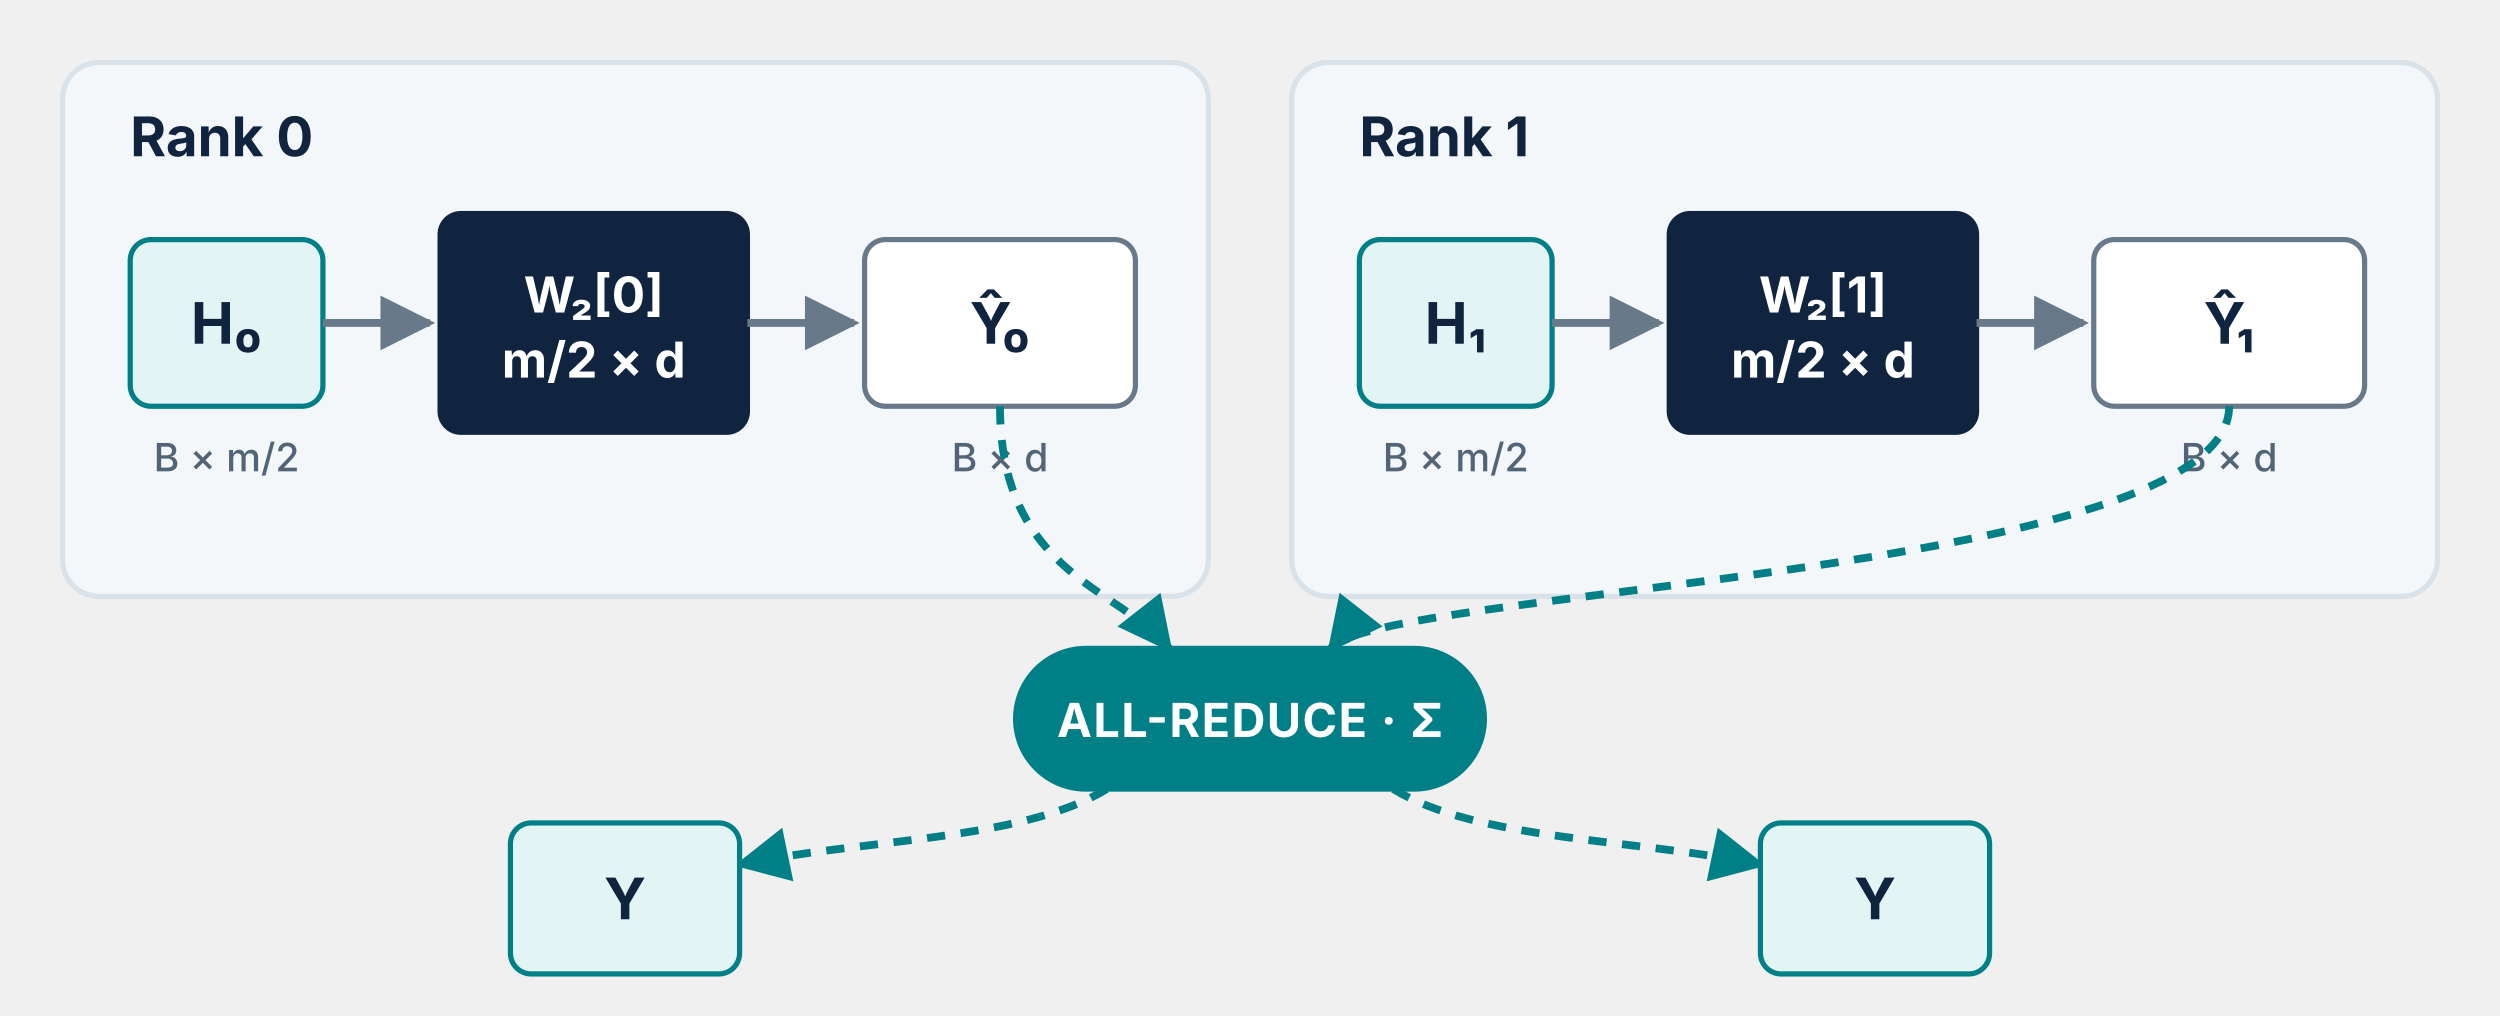
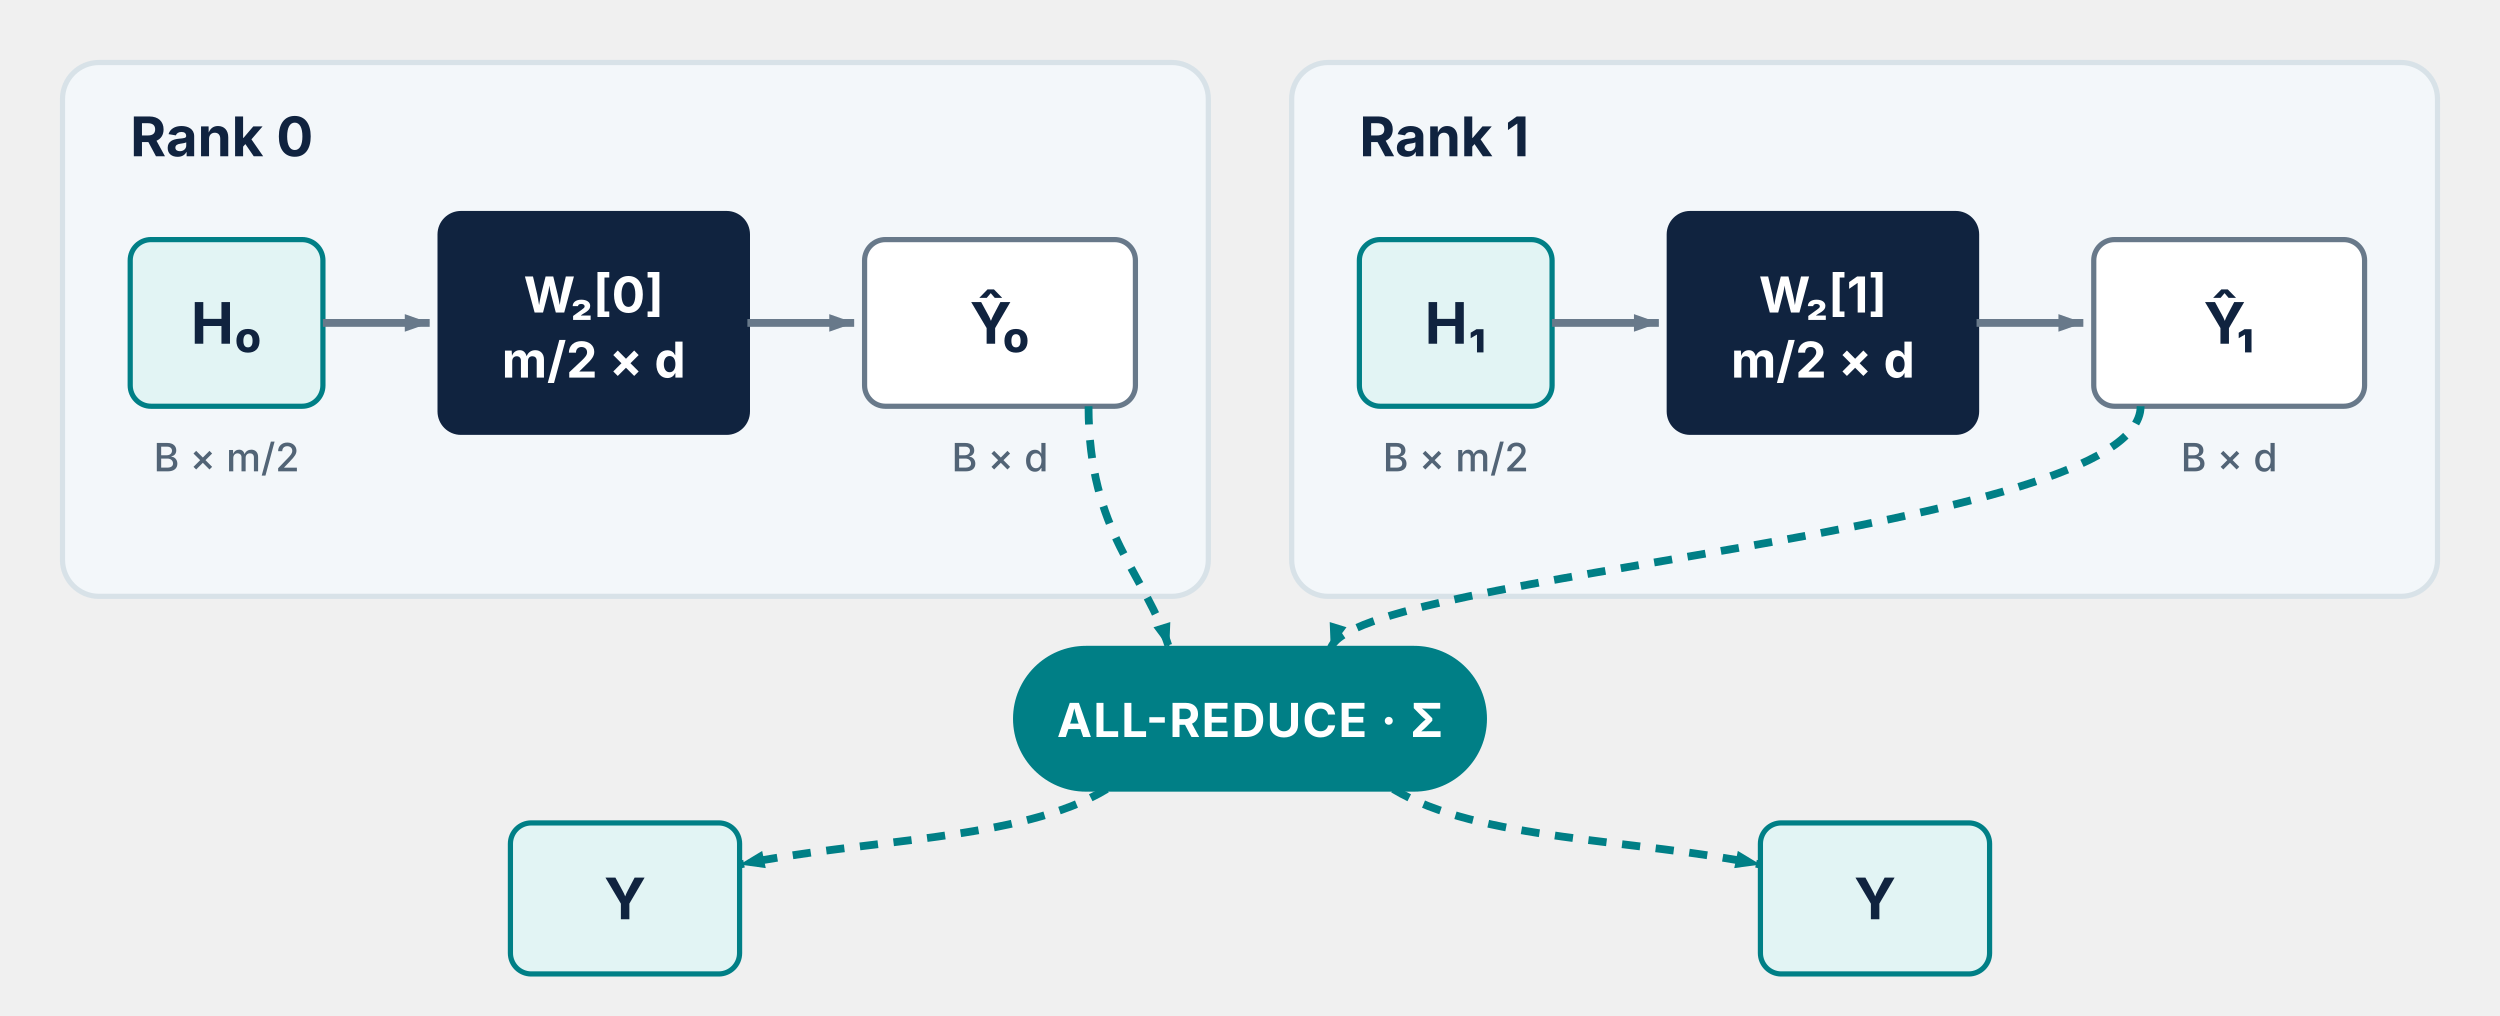
<svg xmlns="http://www.w3.org/2000/svg" viewBox="0 0 960 390" role="img" aria-labelledby="title desc">
  <defs>
-     <marker id="arrow" viewBox="0 0 10 10" refX="9" refY="5" markerWidth="7" markerHeight="7" orient="auto">
-       <path d="M0 0 10 5 0 10z" fill="#68798a" />
+     <marker id="arrow" viewBox="0 0 10 8" refX="8.5" refY="4" markerWidth="3.8" markerHeight="3.0" orient="auto">
+       <path d="M0 1L8.5 4L0 7z" fill="#68798a" />
    </marker>
-     <marker id="comm-arrow" viewBox="0 0 10 10" refX="9" refY="5" markerWidth="7" markerHeight="7" orient="auto">
-       <path d="M0 0 10 5 0 10z" fill="#007f86" />
+     <marker id="comm-arrow" viewBox="0 0 10 8" refX="8.5" refY="4" markerWidth="3.8" markerHeight="3.0" orient="auto">
+       <path d="M0 1L8.5 4L0 7z" fill="#007f86" />
    </marker>
    <style>
      text{font-family:Inter,ui-sans-serif,system-ui,-apple-system,BlinkMacSystemFont,"Segoe UI",sans-serif}.lane{fill:#f3f7fa;stroke:#d8e2e8;stroke-width:2}.weight{fill:#10233f;stroke:#10233f;stroke-width:2}.activation{fill:#e2f4f4;stroke:#007f86;stroke-width:2}.partial{fill:#fff;stroke:#68798a;stroke-width:2}.collective{fill:#007f86;stroke:#007f86;stroke-width:2}.flow{fill:none;stroke:#68798a;stroke-width:3;marker-end:url(#arrow)}.comm{fill:none;stroke:#007f86;stroke-width:3;stroke-dasharray:7 6;marker-end:url(#comm-arrow)}.rank{fill:#10233f;font-size:21px;font-weight:700}.label{fill:#10233f;font-size:22px;font-weight:700}.inverse{fill:#fff;font-size:19px;font-weight:700}.dim{fill:#526476;font-size:15px;font-weight:500}.collective-text{fill:#fff;font-size:18px;font-weight:750;letter-spacing:.03em}
      @media(prefers-color-scheme:dark){.lane{fill:#182534;stroke:#2c4052}.weight{fill:#2c4052;stroke:#54d2d8}.activation{fill:#173b40;stroke:#54d2d8}.partial{fill:#182534;stroke:#71869a}.collective{fill:#225a60;stroke:#54d2d8}.rank,.label{fill:#f3f7fa}.dim{fill:#b9c8d5}.comm{stroke:#54d2d8}.collective-text{fill:#f3f7fa}}
    </style>
  </defs>
  <rect class="lane" x="24" y="24" width="440" height="205" rx="14" />
  <rect class="lane" x="496" y="24" width="440" height="205" rx="14" />
  <text class="rank" x="50" y="60">Rank 0</text>
  <text class="rank" x="522" y="60">Rank 1</text>
  <rect class="activation" x="50" y="92" width="74" height="64" rx="8" />
  <text class="label" x="87" y="132" text-anchor="middle">H₀</text>
  <text class="dim" x="87" y="181" text-anchor="middle">B × m/2</text>
  <rect class="weight" x="169" y="82" width="118" height="84" rx="8" />
  <text class="inverse" x="228" y="120" text-anchor="middle">W₂[0]</text>
  <text class="inverse" x="228" y="145" text-anchor="middle">m/2 × d</text>
  <rect class="partial" x="332" y="92" width="104" height="64" rx="8" />
  <text class="label" x="384" y="132" text-anchor="middle">Ŷ₀</text>
  <text class="dim" x="384" y="181" text-anchor="middle">B × d</text>
  <path class="flow" d="M124 124H165" />
  <path class="flow" d="M287 124H328" />
  <rect class="activation" x="522" y="92" width="74" height="64" rx="8" />
  <text class="label" x="559" y="132" text-anchor="middle">H₁</text>
  <text class="dim" x="559" y="181" text-anchor="middle">B × m/2</text>
  <rect class="weight" x="641" y="82" width="118" height="84" rx="8" />
  <text class="inverse" x="700" y="120" text-anchor="middle">W₂[1]</text>
  <text class="inverse" x="700" y="145" text-anchor="middle">m/2 × d</text>
  <rect class="partial" x="804" y="92" width="104" height="64" rx="8" />
  <text class="label" x="856" y="132" text-anchor="middle">Ŷ₁</text>
  <text class="dim" x="856" y="181" text-anchor="middle">B × d</text>
  <path class="flow" d="M596 124H637" />
  <path class="flow" d="M759 124H800" />
-   <path class="comm" d="M384 156C384 221 431 226 449 249" />
-   <path class="comm" d="M856 156C856 221 529 226 511 249" />
+   <path class="comm" d="M418 156C418 205 440 220 449 249" />
+   <path class="comm" d="M822 156C822 205 520 220 511 249" />
  <rect class="collective" x="390" y="249" width="180" height="54" rx="27" />
  <text class="collective-text" x="480" y="283" text-anchor="middle">ALL-REDUCE · Σ</text>
  <path class="comm" d="M425 303C392 323 332 322 284 332" />
  <path class="comm" d="M535 303C568 323 628 322 676 332" />
  <rect class="activation" x="196" y="316" width="88" height="58" rx="8" />
  <text class="label" x="240" y="353" text-anchor="middle">Y</text>
  <rect class="activation" x="676" y="316" width="88" height="58" rx="8" />
  <text class="label" x="720" y="353" text-anchor="middle">Y</text>
</svg>
